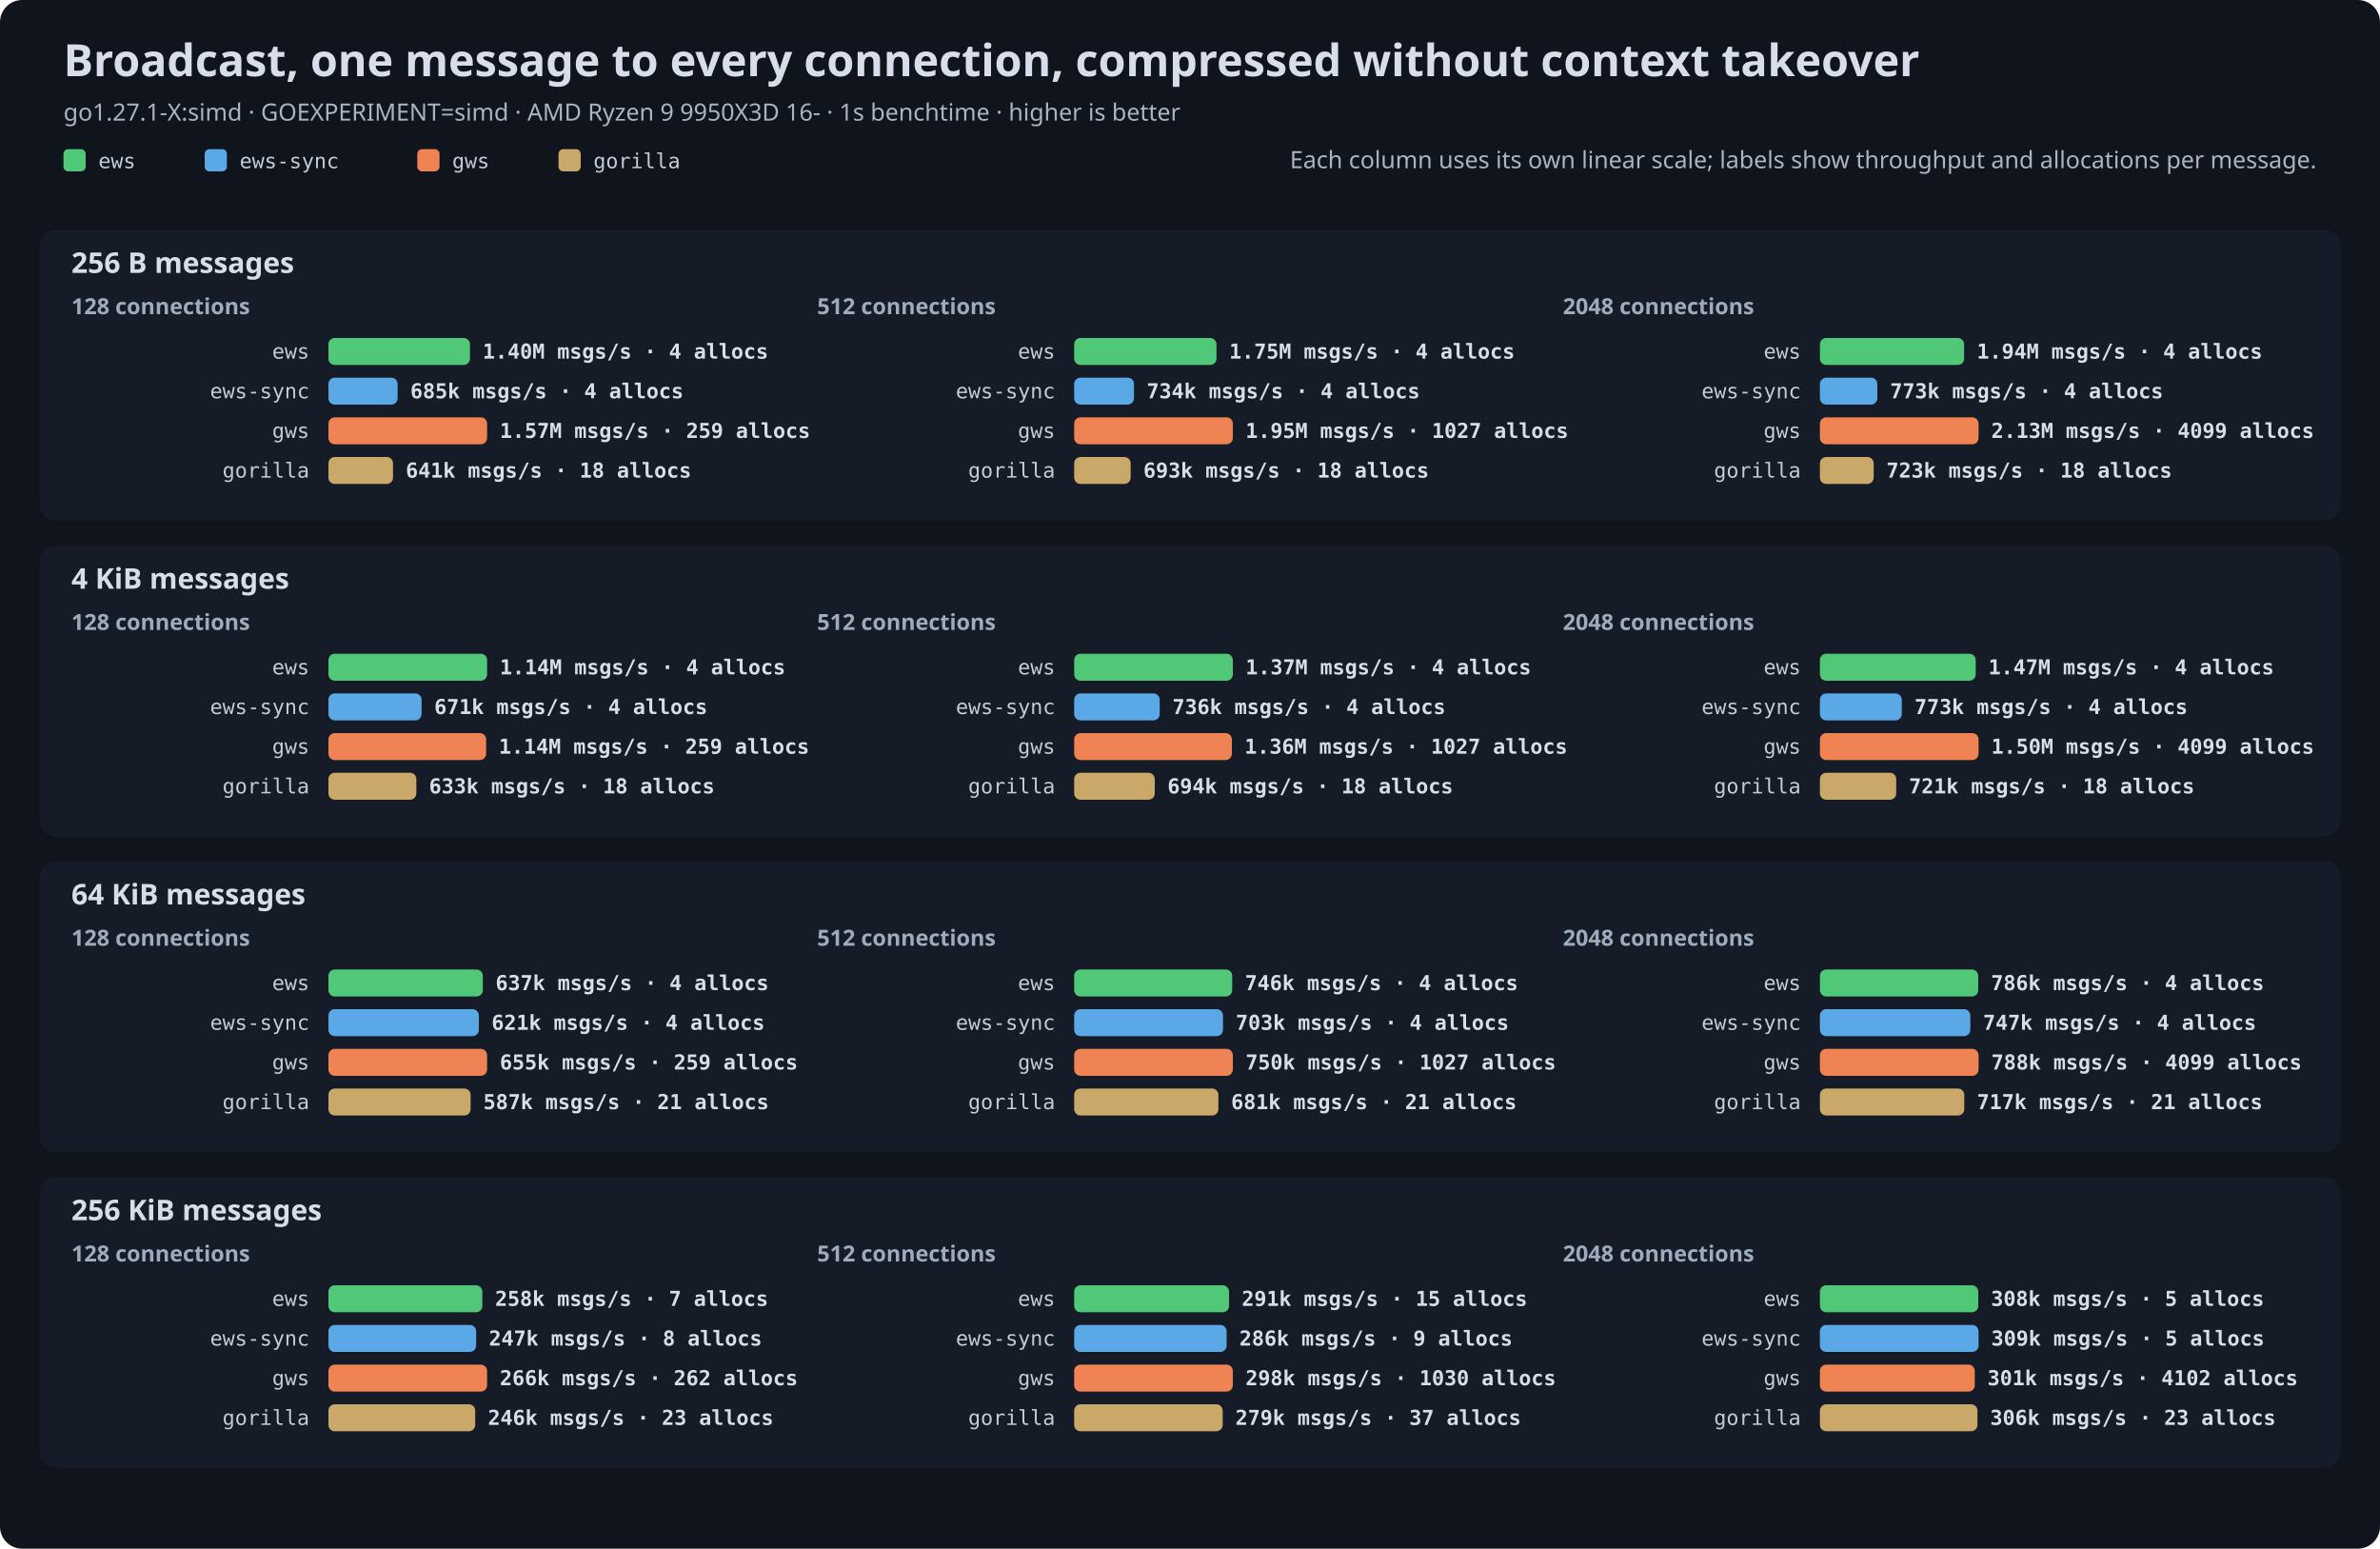
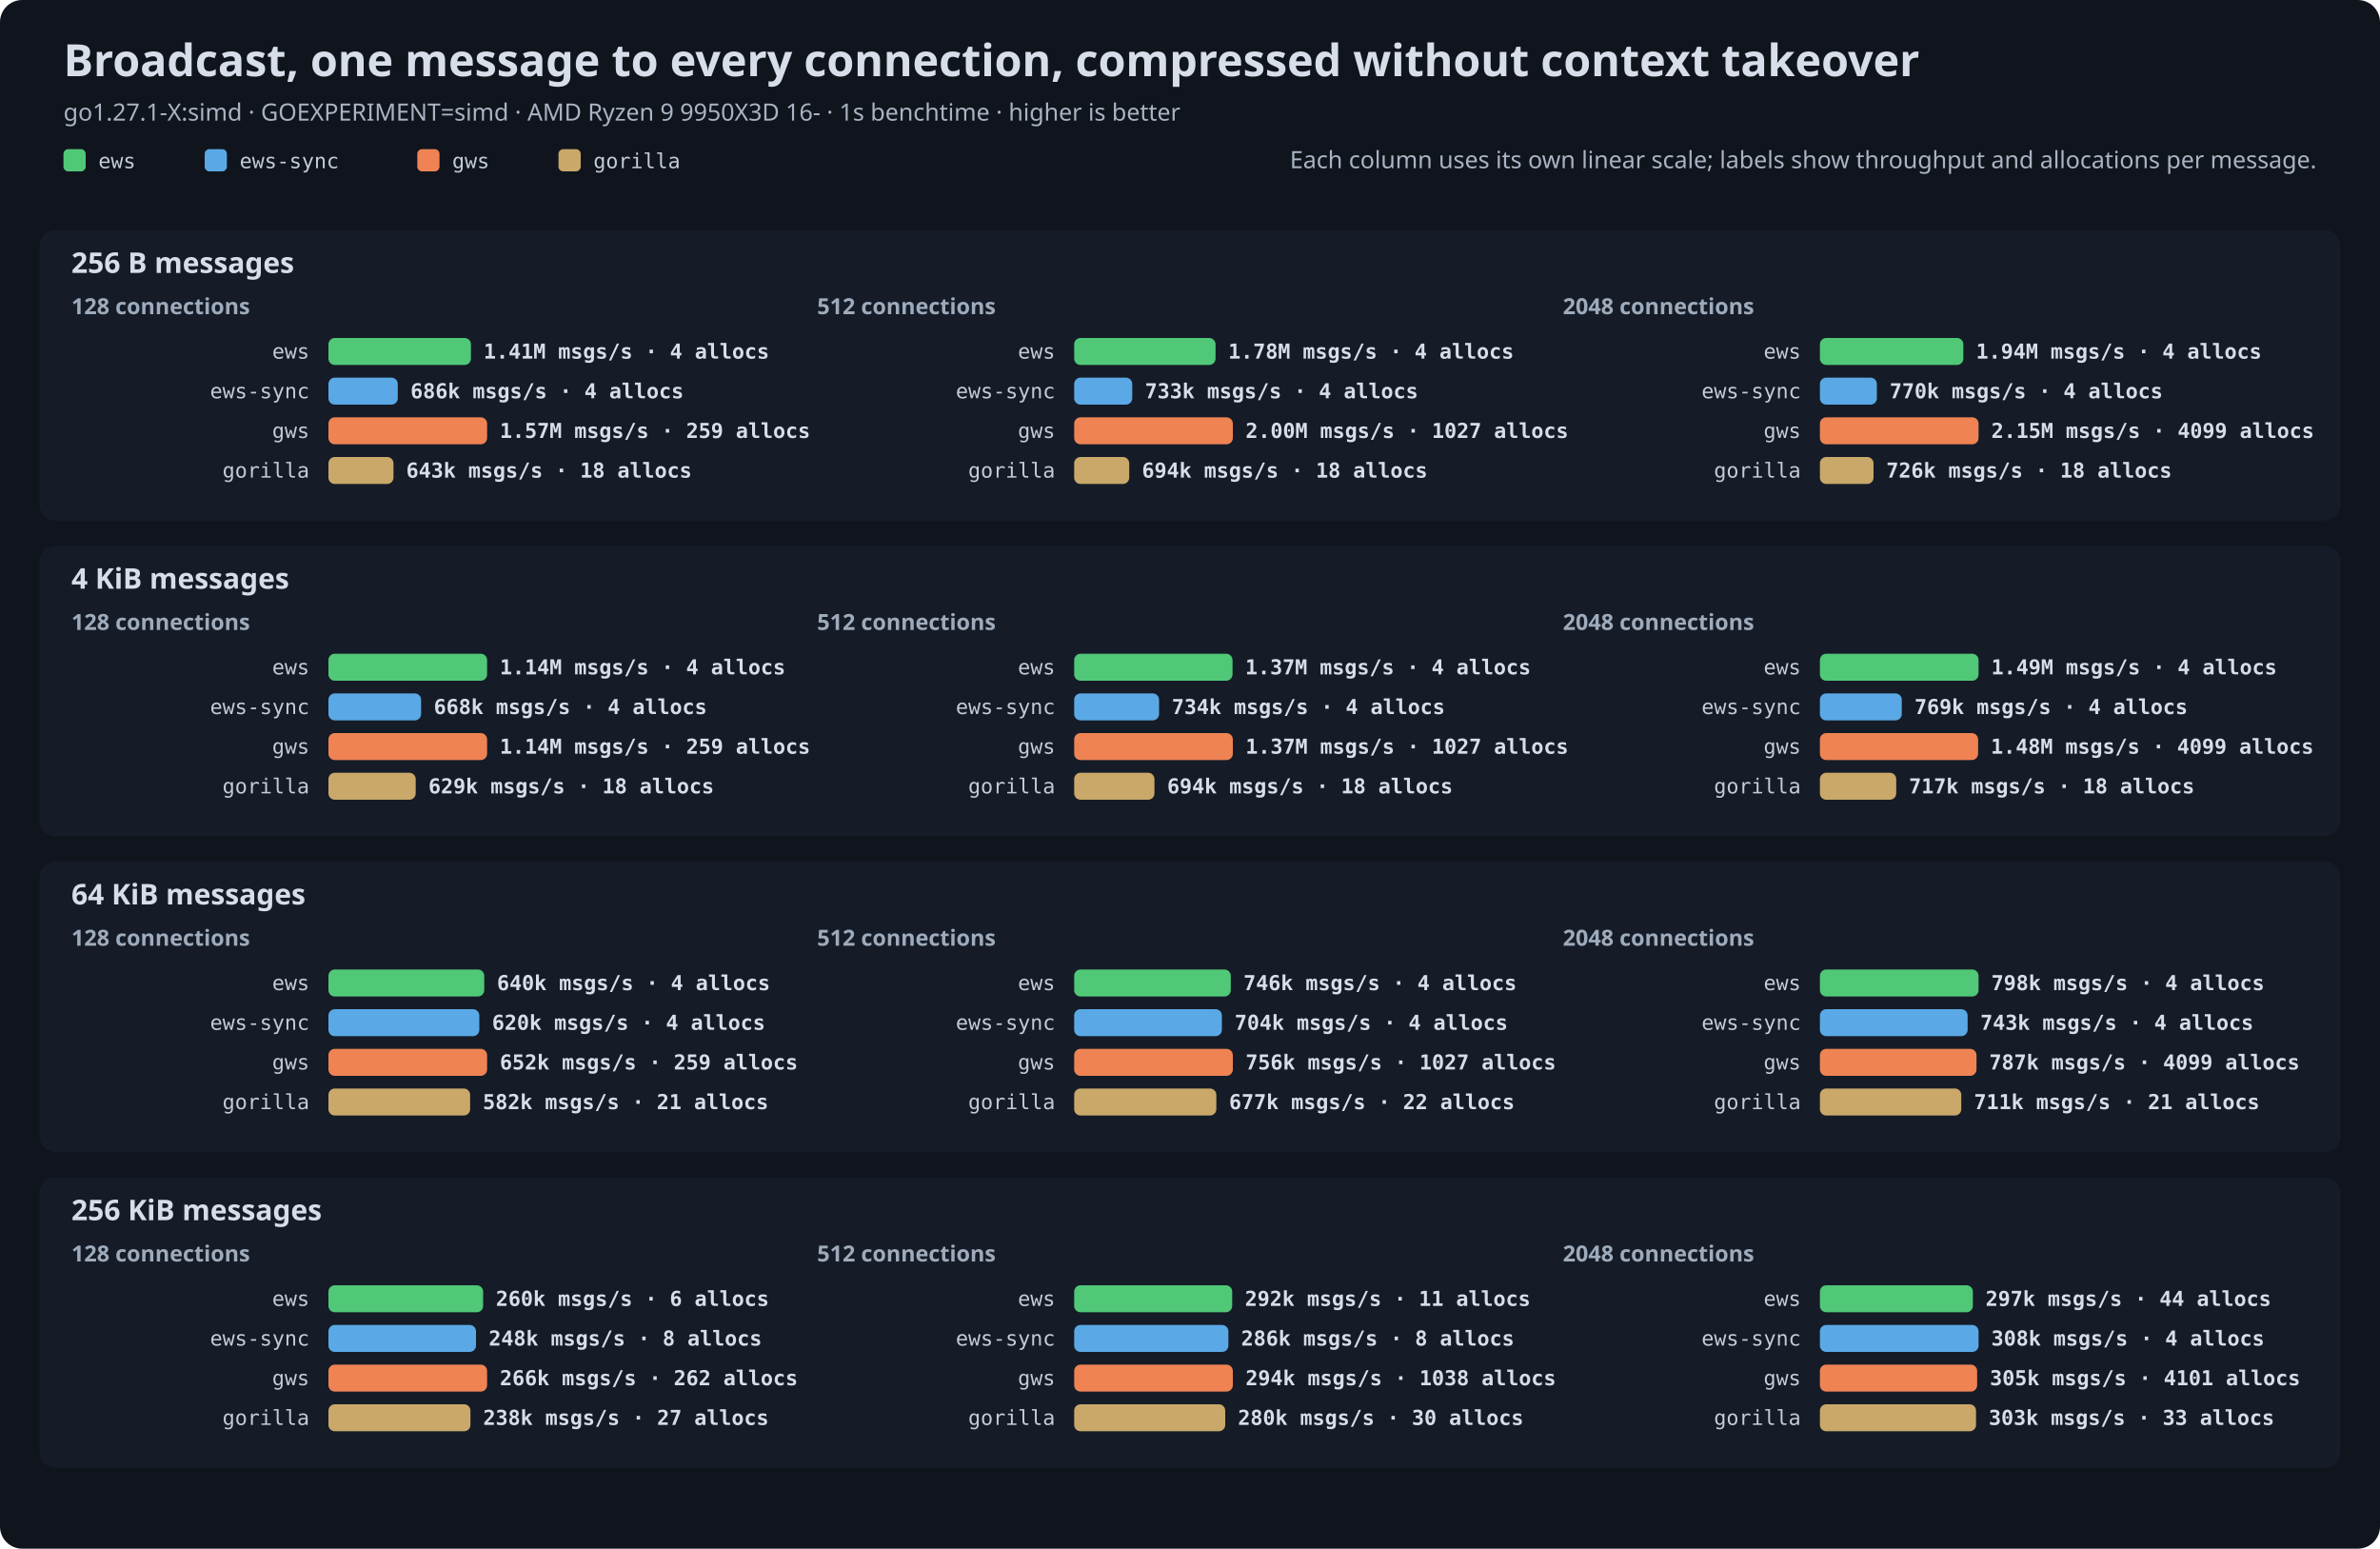
<svg xmlns="http://www.w3.org/2000/svg" width="1500" height="976" viewBox="0 0 1500 976" role="img" aria-labelledby="title desc">
  <style>text{font-family:ui-monospace,SFMono-Regular,Menlo,Consolas,monospace;fill:#d8dee9}.title{font-family:ui-sans-serif,system-ui,sans-serif;font-size:28px;font-weight:700}.subtitle{font-family:ui-sans-serif,system-ui,sans-serif;font-size:15px;fill:#aab4c3}.group{font-family:ui-sans-serif,system-ui,sans-serif;font-size:18px;font-weight:650}.contract{font-family:ui-sans-serif,system-ui,sans-serif;font-size:14px;font-weight:650;fill:#9eabbc}.series{font-size:13px;fill:#c4ccd8}.value{font-size:13px;font-weight:650}.panel{fill:#151c27}</style>
  <rect width="1500" height="976" rx="14" fill="#10151d" />
  <text class="title" x="40" y="48">Broadcast, one message to every connection, compressed without context takeover</text>
  <text class="subtitle" x="40" y="76">go1.27.1-X:simd · GOEXPERIMENT=simd · AMD Ryzen 9 9950X3D 16- · 1s benchtime · higher is better</text>
  <rect x="40" y="94" width="14" height="14" rx="3" fill="#50c878" />
  <text class="series" x="62" y="106">ews</text>
  <rect x="129" y="94" width="14" height="14" rx="3" fill="#5aa9e6" />
  <text class="series" x="151" y="106">ews-sync</text>
  <rect x="263" y="94" width="14" height="14" rx="3" fill="#ef8354" />
  <text class="series" x="285" y="106">gws</text>
  <rect x="352" y="94" width="14" height="14" rx="3" fill="#c9a86a" />
  <text class="series" x="374" y="106">gorilla</text>
  <text class="subtitle" x="1460" y="106" text-anchor="end">Each column uses its own linear scale; labels show throughput and allocations per message.</text>
  <g transform="translate(0,145)">
    <rect class="panel" x="25" y="0" width="1450" height="183" rx="10" />
    <text class="group" x="45" y="27">256 B messages</text>
    <text class="contract" x="45" y="53">128 connections</text>
    <text class="series" x="195" y="81" text-anchor="end">ews</text>
-     <rect x="207" y="68" width="89.2" height="17" rx="4" fill="#50c878" />
-     <text class="value" x="304.2" y="81">1.40M msgs/s · 4 allocs</text>
+     <rect x="207" y="68" width="89.8" height="17" rx="4" fill="#50c878" />
+     <text class="value" x="304.8" y="81">1.41M msgs/s · 4 allocs</text>
    <text class="series" x="195" y="106" text-anchor="end">ews-sync</text>
-     <rect x="207" y="93" width="43.6" height="17" rx="4" fill="#5aa9e6" />
-     <text class="value" x="258.6" y="106">685k msgs/s · 4 allocs</text>
+     <rect x="207" y="93" width="43.7" height="17" rx="4" fill="#5aa9e6" />
+     <text class="value" x="258.7" y="106">686k msgs/s · 4 allocs</text>
    <text class="series" x="195" y="131" text-anchor="end">gws</text>
    <rect x="207" y="118" width="100.0" height="17" rx="4" fill="#ef8354" />
    <text class="value" x="315.0" y="131">1.57M msgs/s · 259 allocs</text>
    <text class="series" x="195" y="156" text-anchor="end">gorilla</text>
-     <rect x="207" y="143" width="40.7" height="17" rx="4" fill="#c9a86a" />
-     <text class="value" x="255.7" y="156">641k msgs/s · 18 allocs</text>
+     <rect x="207" y="143" width="41.0" height="17" rx="4" fill="#c9a86a" />
+     <text class="value" x="256.0" y="156">643k msgs/s · 18 allocs</text>
    <text class="contract" x="515" y="53">512 connections</text>
    <text class="series" x="665" y="81" text-anchor="end">ews</text>
-     <rect x="677" y="68" width="89.7" height="17" rx="4" fill="#50c878" />
-     <text class="value" x="774.7" y="81">1.75M msgs/s · 4 allocs</text>
+     <rect x="677" y="68" width="89.1" height="17" rx="4" fill="#50c878" />
+     <text class="value" x="774.1" y="81">1.78M msgs/s · 4 allocs</text>
    <text class="series" x="665" y="106" text-anchor="end">ews-sync</text>
-     <rect x="677" y="93" width="37.7" height="17" rx="4" fill="#5aa9e6" />
-     <text class="value" x="722.7" y="106">734k msgs/s · 4 allocs</text>
+     <rect x="677" y="93" width="36.6" height="17" rx="4" fill="#5aa9e6" />
+     <text class="value" x="721.6" y="106">733k msgs/s · 4 allocs</text>
    <text class="series" x="665" y="131" text-anchor="end">gws</text>
    <rect x="677" y="118" width="100.0" height="17" rx="4" fill="#ef8354" />
-     <text class="value" x="785.0" y="131">1.95M msgs/s · 1027 allocs</text>
+     <text class="value" x="785.0" y="131">2.00M msgs/s · 1027 allocs</text>
    <text class="series" x="665" y="156" text-anchor="end">gorilla</text>
-     <rect x="677" y="143" width="35.6" height="17" rx="4" fill="#c9a86a" />
-     <text class="value" x="720.6" y="156">693k msgs/s · 18 allocs</text>
+     <rect x="677" y="143" width="34.7" height="17" rx="4" fill="#c9a86a" />
+     <text class="value" x="719.7" y="156">694k msgs/s · 18 allocs</text>
    <text class="contract" x="985" y="53">2048 connections</text>
    <text class="series" x="1135" y="81" text-anchor="end">ews</text>
-     <rect x="1147" y="68" width="90.9" height="17" rx="4" fill="#50c878" />
-     <text class="value" x="1245.9" y="81">1.94M msgs/s · 4 allocs</text>
+     <rect x="1147" y="68" width="90.4" height="17" rx="4" fill="#50c878" />
+     <text class="value" x="1245.4" y="81">1.94M msgs/s · 4 allocs</text>
    <text class="series" x="1135" y="106" text-anchor="end">ews-sync</text>
-     <rect x="1147" y="93" width="36.2" height="17" rx="4" fill="#5aa9e6" />
-     <text class="value" x="1191.2" y="106">773k msgs/s · 4 allocs</text>
+     <rect x="1147" y="93" width="35.9" height="17" rx="4" fill="#5aa9e6" />
+     <text class="value" x="1190.9" y="106">770k msgs/s · 4 allocs</text>
    <text class="series" x="1135" y="131" text-anchor="end">gws</text>
    <rect x="1147" y="118" width="100.0" height="17" rx="4" fill="#ef8354" />
-     <text class="value" x="1255.0" y="131">2.13M msgs/s · 4099 allocs</text>
+     <text class="value" x="1255.0" y="131">2.15M msgs/s · 4099 allocs</text>
    <text class="series" x="1135" y="156" text-anchor="end">gorilla</text>
-     <rect x="1147" y="143" width="33.9" height="17" rx="4" fill="#c9a86a" />
-     <text class="value" x="1188.9" y="156">723k msgs/s · 18 allocs</text>
+     <rect x="1147" y="143" width="33.8" height="17" rx="4" fill="#c9a86a" />
+     <text class="value" x="1188.8" y="156">726k msgs/s · 18 allocs</text>
  </g>
  <g transform="translate(0,344)">
    <rect class="panel" x="25" y="0" width="1450" height="183" rx="10" />
    <text class="group" x="45" y="27">4 KiB messages</text>
    <text class="contract" x="45" y="53">128 connections</text>
    <text class="series" x="195" y="81" text-anchor="end">ews</text>
    <rect x="207" y="68" width="100.0" height="17" rx="4" fill="#50c878" />
    <text class="value" x="315.0" y="81">1.14M msgs/s · 4 allocs</text>
    <text class="series" x="195" y="106" text-anchor="end">ews-sync</text>
-     <rect x="207" y="93" width="58.7" height="17" rx="4" fill="#5aa9e6" />
-     <text class="value" x="273.7" y="106">671k msgs/s · 4 allocs</text>
+     <rect x="207" y="93" width="58.4" height="17" rx="4" fill="#5aa9e6" />
+     <text class="value" x="273.4" y="106">668k msgs/s · 4 allocs</text>
    <text class="series" x="195" y="131" text-anchor="end">gws</text>
-     <rect x="207" y="118" width="99.4" height="17" rx="4" fill="#ef8354" />
-     <text class="value" x="314.4" y="131">1.14M msgs/s · 259 allocs</text>
+     <rect x="207" y="118" width="100.0" height="17" rx="4" fill="#ef8354" />
+     <text class="value" x="315.0" y="131">1.14M msgs/s · 259 allocs</text>
    <text class="series" x="195" y="156" text-anchor="end">gorilla</text>
-     <rect x="207" y="143" width="55.4" height="17" rx="4" fill="#c9a86a" />
-     <text class="value" x="270.4" y="156">633k msgs/s · 18 allocs</text>
+     <rect x="207" y="143" width="55.0" height="17" rx="4" fill="#c9a86a" />
+     <text class="value" x="270.0" y="156">629k msgs/s · 18 allocs</text>
    <text class="contract" x="515" y="53">512 connections</text>
    <text class="series" x="665" y="81" text-anchor="end">ews</text>
-     <rect x="677" y="68" width="100.0" height="17" rx="4" fill="#50c878" />
-     <text class="value" x="785.0" y="81">1.37M msgs/s · 4 allocs</text>
+     <rect x="677" y="68" width="99.8" height="17" rx="4" fill="#50c878" />
+     <text class="value" x="784.8" y="81">1.37M msgs/s · 4 allocs</text>
    <text class="series" x="665" y="106" text-anchor="end">ews-sync</text>
-     <rect x="677" y="93" width="53.9" height="17" rx="4" fill="#5aa9e6" />
-     <text class="value" x="738.9" y="106">736k msgs/s · 4 allocs</text>
+     <rect x="677" y="93" width="53.5" height="17" rx="4" fill="#5aa9e6" />
+     <text class="value" x="738.5" y="106">734k msgs/s · 4 allocs</text>
    <text class="series" x="665" y="131" text-anchor="end">gws</text>
-     <rect x="677" y="118" width="99.4" height="17" rx="4" fill="#ef8354" />
-     <text class="value" x="784.4" y="131">1.36M msgs/s · 1027 allocs</text>
+     <rect x="677" y="118" width="100.0" height="17" rx="4" fill="#ef8354" />
+     <text class="value" x="785.0" y="131">1.37M msgs/s · 1027 allocs</text>
    <text class="series" x="665" y="156" text-anchor="end">gorilla</text>
-     <rect x="677" y="143" width="50.8" height="17" rx="4" fill="#c9a86a" />
-     <text class="value" x="735.8" y="156">694k msgs/s · 18 allocs</text>
+     <rect x="677" y="143" width="50.6" height="17" rx="4" fill="#c9a86a" />
+     <text class="value" x="735.6" y="156">694k msgs/s · 18 allocs</text>
    <text class="contract" x="985" y="53">2048 connections</text>
    <text class="series" x="1135" y="81" text-anchor="end">ews</text>
-     <rect x="1147" y="68" width="98.2" height="17" rx="4" fill="#50c878" />
-     <text class="value" x="1253.2" y="81">1.47M msgs/s · 4 allocs</text>
+     <rect x="1147" y="68" width="100.0" height="17" rx="4" fill="#50c878" />
+     <text class="value" x="1255.0" y="81">1.49M msgs/s · 4 allocs</text>
    <text class="series" x="1135" y="106" text-anchor="end">ews-sync</text>
    <rect x="1147" y="93" width="51.6" height="17" rx="4" fill="#5aa9e6" />
-     <text class="value" x="1206.6" y="106">773k msgs/s · 4 allocs</text>
+     <text class="value" x="1206.6" y="106">769k msgs/s · 4 allocs</text>
    <text class="series" x="1135" y="131" text-anchor="end">gws</text>
-     <rect x="1147" y="118" width="100.0" height="17" rx="4" fill="#ef8354" />
-     <text class="value" x="1255.0" y="131">1.50M msgs/s · 4099 allocs</text>
+     <rect x="1147" y="118" width="99.7" height="17" rx="4" fill="#ef8354" />
+     <text class="value" x="1254.7" y="131">1.48M msgs/s · 4099 allocs</text>
    <text class="series" x="1135" y="156" text-anchor="end">gorilla</text>
    <rect x="1147" y="143" width="48.1" height="17" rx="4" fill="#c9a86a" />
-     <text class="value" x="1203.1" y="156">721k msgs/s · 18 allocs</text>
+     <text class="value" x="1203.1" y="156">717k msgs/s · 18 allocs</text>
  </g>
  <g transform="translate(0,543)">
    <rect class="panel" x="25" y="0" width="1450" height="183" rx="10" />
    <text class="group" x="45" y="27">64 KiB messages</text>
    <text class="contract" x="45" y="53">128 connections</text>
    <text class="series" x="195" y="81" text-anchor="end">ews</text>
-     <rect x="207" y="68" width="97.3" height="17" rx="4" fill="#50c878" />
-     <text class="value" x="312.3" y="81">637k msgs/s · 4 allocs</text>
+     <rect x="207" y="68" width="98.2" height="17" rx="4" fill="#50c878" />
+     <text class="value" x="313.2" y="81">640k msgs/s · 4 allocs</text>
    <text class="series" x="195" y="106" text-anchor="end">ews-sync</text>
-     <rect x="207" y="93" width="94.8" height="17" rx="4" fill="#5aa9e6" />
-     <text class="value" x="309.8" y="106">621k msgs/s · 4 allocs</text>
+     <rect x="207" y="93" width="95.1" height="17" rx="4" fill="#5aa9e6" />
+     <text class="value" x="310.1" y="106">620k msgs/s · 4 allocs</text>
    <text class="series" x="195" y="131" text-anchor="end">gws</text>
    <rect x="207" y="118" width="100.0" height="17" rx="4" fill="#ef8354" />
-     <text class="value" x="315.0" y="131">655k msgs/s · 259 allocs</text>
+     <text class="value" x="315.0" y="131">652k msgs/s · 259 allocs</text>
    <text class="series" x="195" y="156" text-anchor="end">gorilla</text>
-     <rect x="207" y="143" width="89.6" height="17" rx="4" fill="#c9a86a" />
-     <text class="value" x="304.6" y="156">587k msgs/s · 21 allocs</text>
+     <rect x="207" y="143" width="89.3" height="17" rx="4" fill="#c9a86a" />
+     <text class="value" x="304.3" y="156">582k msgs/s · 21 allocs</text>
    <text class="contract" x="515" y="53">512 connections</text>
    <text class="series" x="665" y="81" text-anchor="end">ews</text>
-     <rect x="677" y="68" width="99.6" height="17" rx="4" fill="#50c878" />
-     <text class="value" x="784.6" y="81">746k msgs/s · 4 allocs</text>
+     <rect x="677" y="68" width="98.7" height="17" rx="4" fill="#50c878" />
+     <text class="value" x="783.7" y="81">746k msgs/s · 4 allocs</text>
    <text class="series" x="665" y="106" text-anchor="end">ews-sync</text>
-     <rect x="677" y="93" width="93.8" height="17" rx="4" fill="#5aa9e6" />
-     <text class="value" x="778.8" y="106">703k msgs/s · 4 allocs</text>
+     <rect x="677" y="93" width="93.1" height="17" rx="4" fill="#5aa9e6" />
+     <text class="value" x="778.1" y="106">704k msgs/s · 4 allocs</text>
    <text class="series" x="665" y="131" text-anchor="end">gws</text>
    <rect x="677" y="118" width="100.0" height="17" rx="4" fill="#ef8354" />
-     <text class="value" x="785.0" y="131">750k msgs/s · 1027 allocs</text>
+     <text class="value" x="785.0" y="131">756k msgs/s · 1027 allocs</text>
    <text class="series" x="665" y="156" text-anchor="end">gorilla</text>
-     <rect x="677" y="143" width="90.9" height="17" rx="4" fill="#c9a86a" />
-     <text class="value" x="775.9" y="156">681k msgs/s · 21 allocs</text>
+     <rect x="677" y="143" width="89.6" height="17" rx="4" fill="#c9a86a" />
+     <text class="value" x="774.6" y="156">677k msgs/s · 22 allocs</text>
    <text class="contract" x="985" y="53">2048 connections</text>
    <text class="series" x="1135" y="81" text-anchor="end">ews</text>
-     <rect x="1147" y="68" width="99.8" height="17" rx="4" fill="#50c878" />
-     <text class="value" x="1254.8" y="81">786k msgs/s · 4 allocs</text>
+     <rect x="1147" y="68" width="100.0" height="17" rx="4" fill="#50c878" />
+     <text class="value" x="1255.0" y="81">798k msgs/s · 4 allocs</text>
    <text class="series" x="1135" y="106" text-anchor="end">ews-sync</text>
-     <rect x="1147" y="93" width="94.8" height="17" rx="4" fill="#5aa9e6" />
-     <text class="value" x="1249.8" y="106">747k msgs/s · 4 allocs</text>
+     <rect x="1147" y="93" width="93.1" height="17" rx="4" fill="#5aa9e6" />
+     <text class="value" x="1248.1" y="106">743k msgs/s · 4 allocs</text>
    <text class="series" x="1135" y="131" text-anchor="end">gws</text>
-     <rect x="1147" y="118" width="100.0" height="17" rx="4" fill="#ef8354" />
-     <text class="value" x="1255.0" y="131">788k msgs/s · 4099 allocs</text>
+     <rect x="1147" y="118" width="98.7" height="17" rx="4" fill="#ef8354" />
+     <text class="value" x="1253.7" y="131">787k msgs/s · 4099 allocs</text>
    <text class="series" x="1135" y="156" text-anchor="end">gorilla</text>
-     <rect x="1147" y="143" width="91.0" height="17" rx="4" fill="#c9a86a" />
-     <text class="value" x="1246.0" y="156">717k msgs/s · 21 allocs</text>
+     <rect x="1147" y="143" width="89.1" height="17" rx="4" fill="#c9a86a" />
+     <text class="value" x="1244.1" y="156">711k msgs/s · 21 allocs</text>
  </g>
  <g transform="translate(0,742)">
    <rect class="panel" x="25" y="0" width="1450" height="183" rx="10" />
    <text class="group" x="45" y="27">256 KiB messages</text>
    <text class="contract" x="45" y="53">128 connections</text>
    <text class="series" x="195" y="81" text-anchor="end">ews</text>
-     <rect x="207" y="68" width="97.0" height="17" rx="4" fill="#50c878" />
-     <text class="value" x="312.0" y="81">258k msgs/s · 7 allocs</text>
+     <rect x="207" y="68" width="97.5" height="17" rx="4" fill="#50c878" />
+     <text class="value" x="312.5" y="81">260k msgs/s · 6 allocs</text>
    <text class="series" x="195" y="106" text-anchor="end">ews-sync</text>
-     <rect x="207" y="93" width="93.1" height="17" rx="4" fill="#5aa9e6" />
-     <text class="value" x="308.1" y="106">247k msgs/s · 8 allocs</text>
+     <rect x="207" y="93" width="93.0" height="17" rx="4" fill="#5aa9e6" />
+     <text class="value" x="308.0" y="106">248k msgs/s · 8 allocs</text>
    <text class="series" x="195" y="131" text-anchor="end">gws</text>
    <rect x="207" y="118" width="100.0" height="17" rx="4" fill="#ef8354" />
    <text class="value" x="315.0" y="131">266k msgs/s · 262 allocs</text>
    <text class="series" x="195" y="156" text-anchor="end">gorilla</text>
-     <rect x="207" y="143" width="92.5" height="17" rx="4" fill="#c9a86a" />
-     <text class="value" x="307.5" y="156">246k msgs/s · 23 allocs</text>
+     <rect x="207" y="143" width="89.5" height="17" rx="4" fill="#c9a86a" />
+     <text class="value" x="304.5" y="156">238k msgs/s · 27 allocs</text>
    <text class="contract" x="515" y="53">512 connections</text>
    <text class="series" x="665" y="81" text-anchor="end">ews</text>
-     <rect x="677" y="68" width="97.6" height="17" rx="4" fill="#50c878" />
-     <text class="value" x="782.6" y="81">291k msgs/s · 15 allocs</text>
+     <rect x="677" y="68" width="99.6" height="17" rx="4" fill="#50c878" />
+     <text class="value" x="784.6" y="81">292k msgs/s · 11 allocs</text>
    <text class="series" x="665" y="106" text-anchor="end">ews-sync</text>
-     <rect x="677" y="93" width="96.1" height="17" rx="4" fill="#5aa9e6" />
-     <text class="value" x="781.1" y="106">286k msgs/s · 9 allocs</text>
+     <rect x="677" y="93" width="97.2" height="17" rx="4" fill="#5aa9e6" />
+     <text class="value" x="782.2" y="106">286k msgs/s · 8 allocs</text>
    <text class="series" x="665" y="131" text-anchor="end">gws</text>
    <rect x="677" y="118" width="100.0" height="17" rx="4" fill="#ef8354" />
-     <text class="value" x="785.0" y="131">298k msgs/s · 1030 allocs</text>
+     <text class="value" x="785.0" y="131">294k msgs/s · 1038 allocs</text>
    <text class="series" x="665" y="156" text-anchor="end">gorilla</text>
-     <rect x="677" y="143" width="93.6" height="17" rx="4" fill="#c9a86a" />
-     <text class="value" x="778.6" y="156">279k msgs/s · 37 allocs</text>
+     <rect x="677" y="143" width="95.2" height="17" rx="4" fill="#c9a86a" />
+     <text class="value" x="780.2" y="156">280k msgs/s · 30 allocs</text>
    <text class="contract" x="985" y="53">2048 connections</text>
    <text class="series" x="1135" y="81" text-anchor="end">ews</text>
-     <rect x="1147" y="68" width="99.8" height="17" rx="4" fill="#50c878" />
-     <text class="value" x="1254.8" y="81">308k msgs/s · 5 allocs</text>
+     <rect x="1147" y="68" width="96.4" height="17" rx="4" fill="#50c878" />
+     <text class="value" x="1251.4" y="81">297k msgs/s · 44 allocs</text>
    <text class="series" x="1135" y="106" text-anchor="end">ews-sync</text>
    <rect x="1147" y="93" width="100.0" height="17" rx="4" fill="#5aa9e6" />
-     <text class="value" x="1255.0" y="106">309k msgs/s · 5 allocs</text>
+     <text class="value" x="1255.0" y="106">308k msgs/s · 4 allocs</text>
    <text class="series" x="1135" y="131" text-anchor="end">gws</text>
-     <rect x="1147" y="118" width="97.6" height="17" rx="4" fill="#ef8354" />
-     <text class="value" x="1252.6" y="131">301k msgs/s · 4102 allocs</text>
+     <rect x="1147" y="118" width="99.1" height="17" rx="4" fill="#ef8354" />
+     <text class="value" x="1254.1" y="131">305k msgs/s · 4101 allocs</text>
    <text class="series" x="1135" y="156" text-anchor="end">gorilla</text>
-     <rect x="1147" y="143" width="99.3" height="17" rx="4" fill="#c9a86a" />
-     <text class="value" x="1254.3" y="156">306k msgs/s · 23 allocs</text>
+     <rect x="1147" y="143" width="98.4" height="17" rx="4" fill="#c9a86a" />
+     <text class="value" x="1253.4" y="156">303k msgs/s · 33 allocs</text>
  </g>
</svg>
